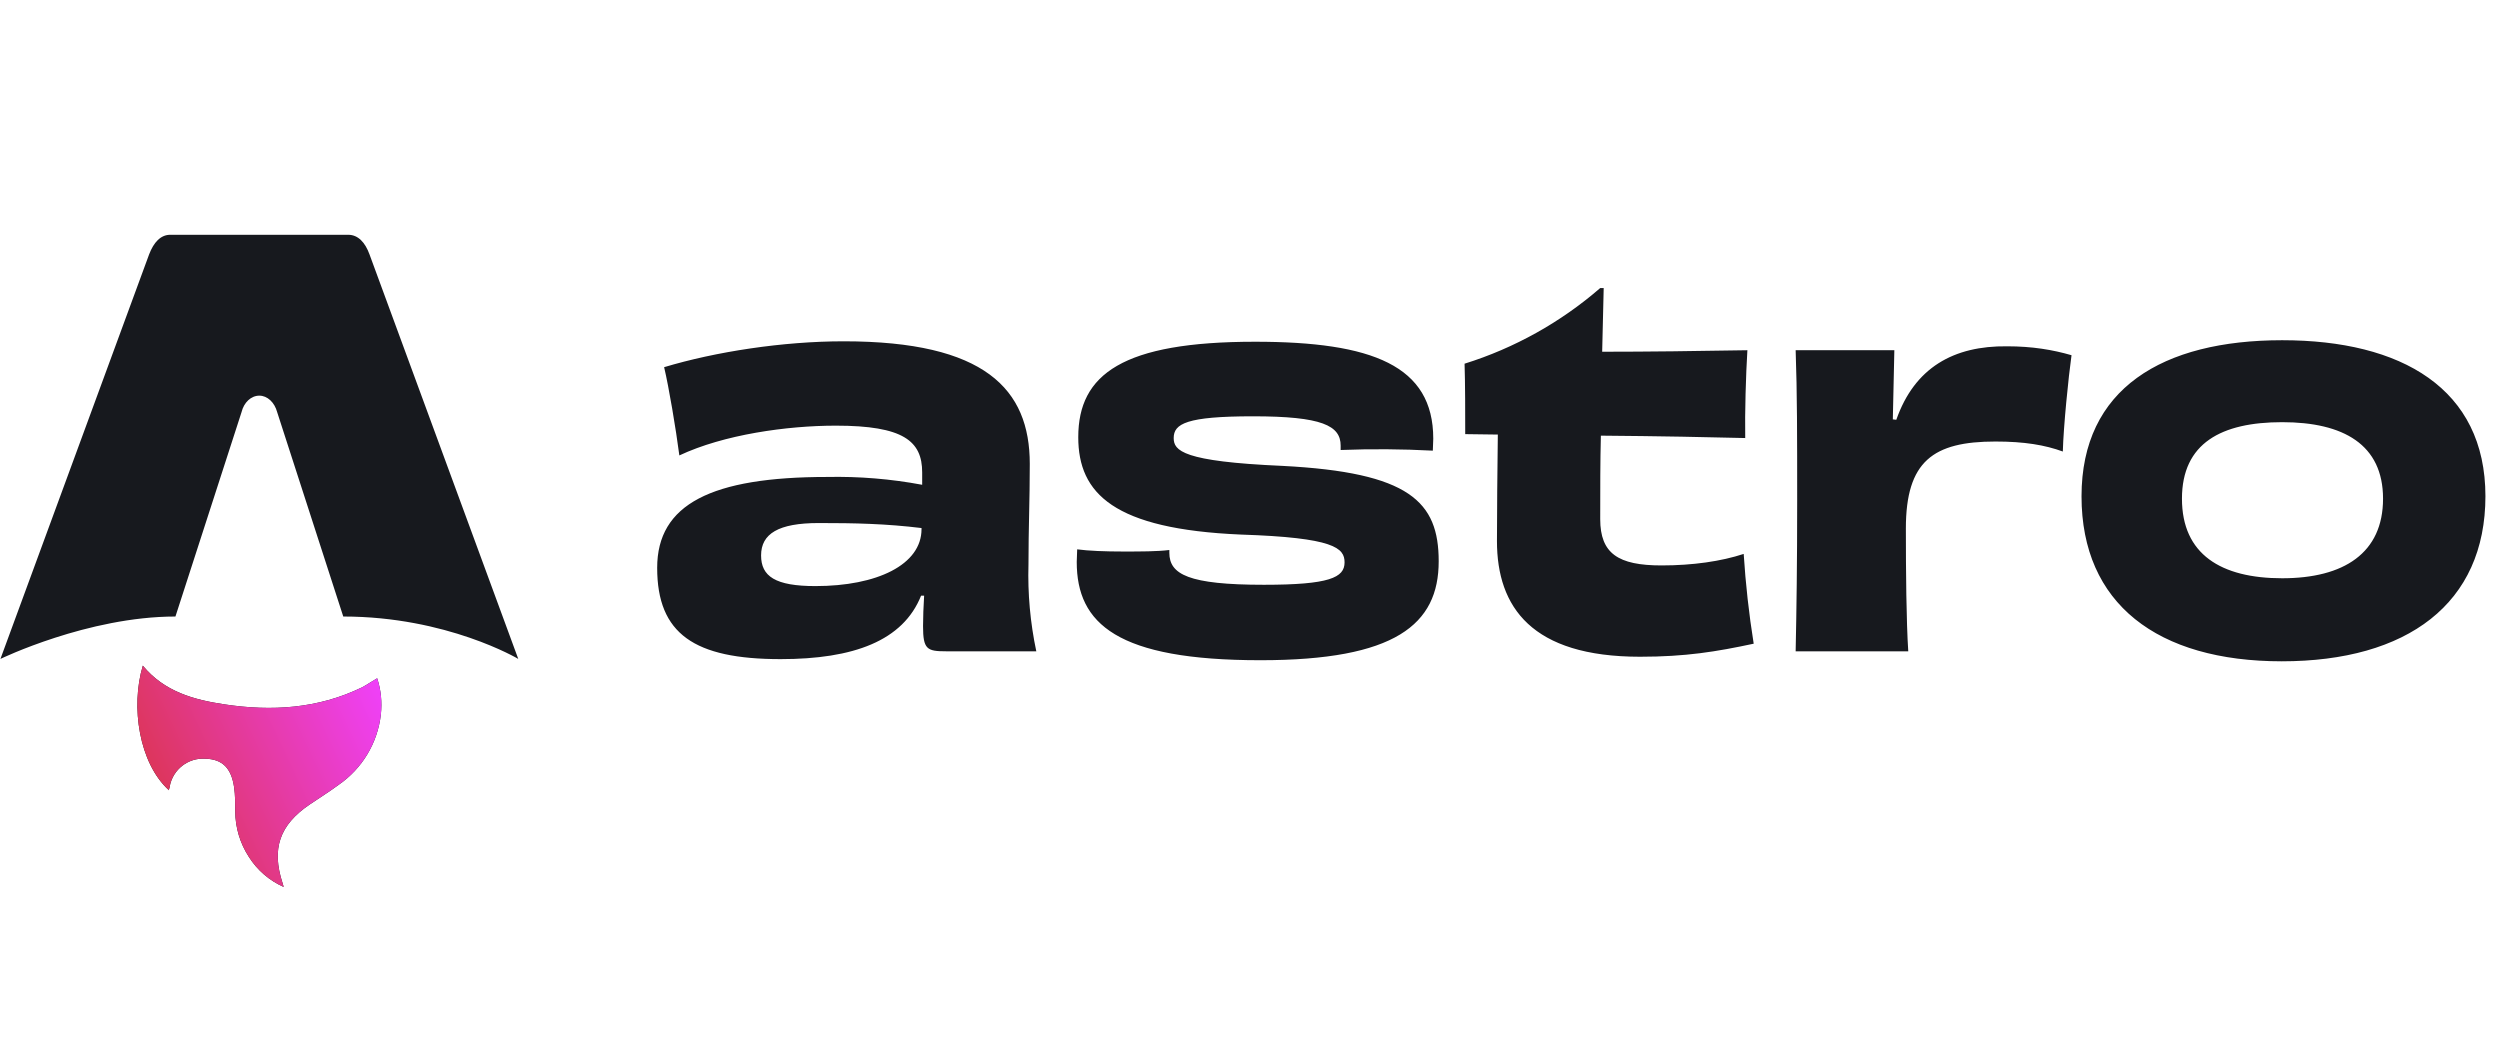
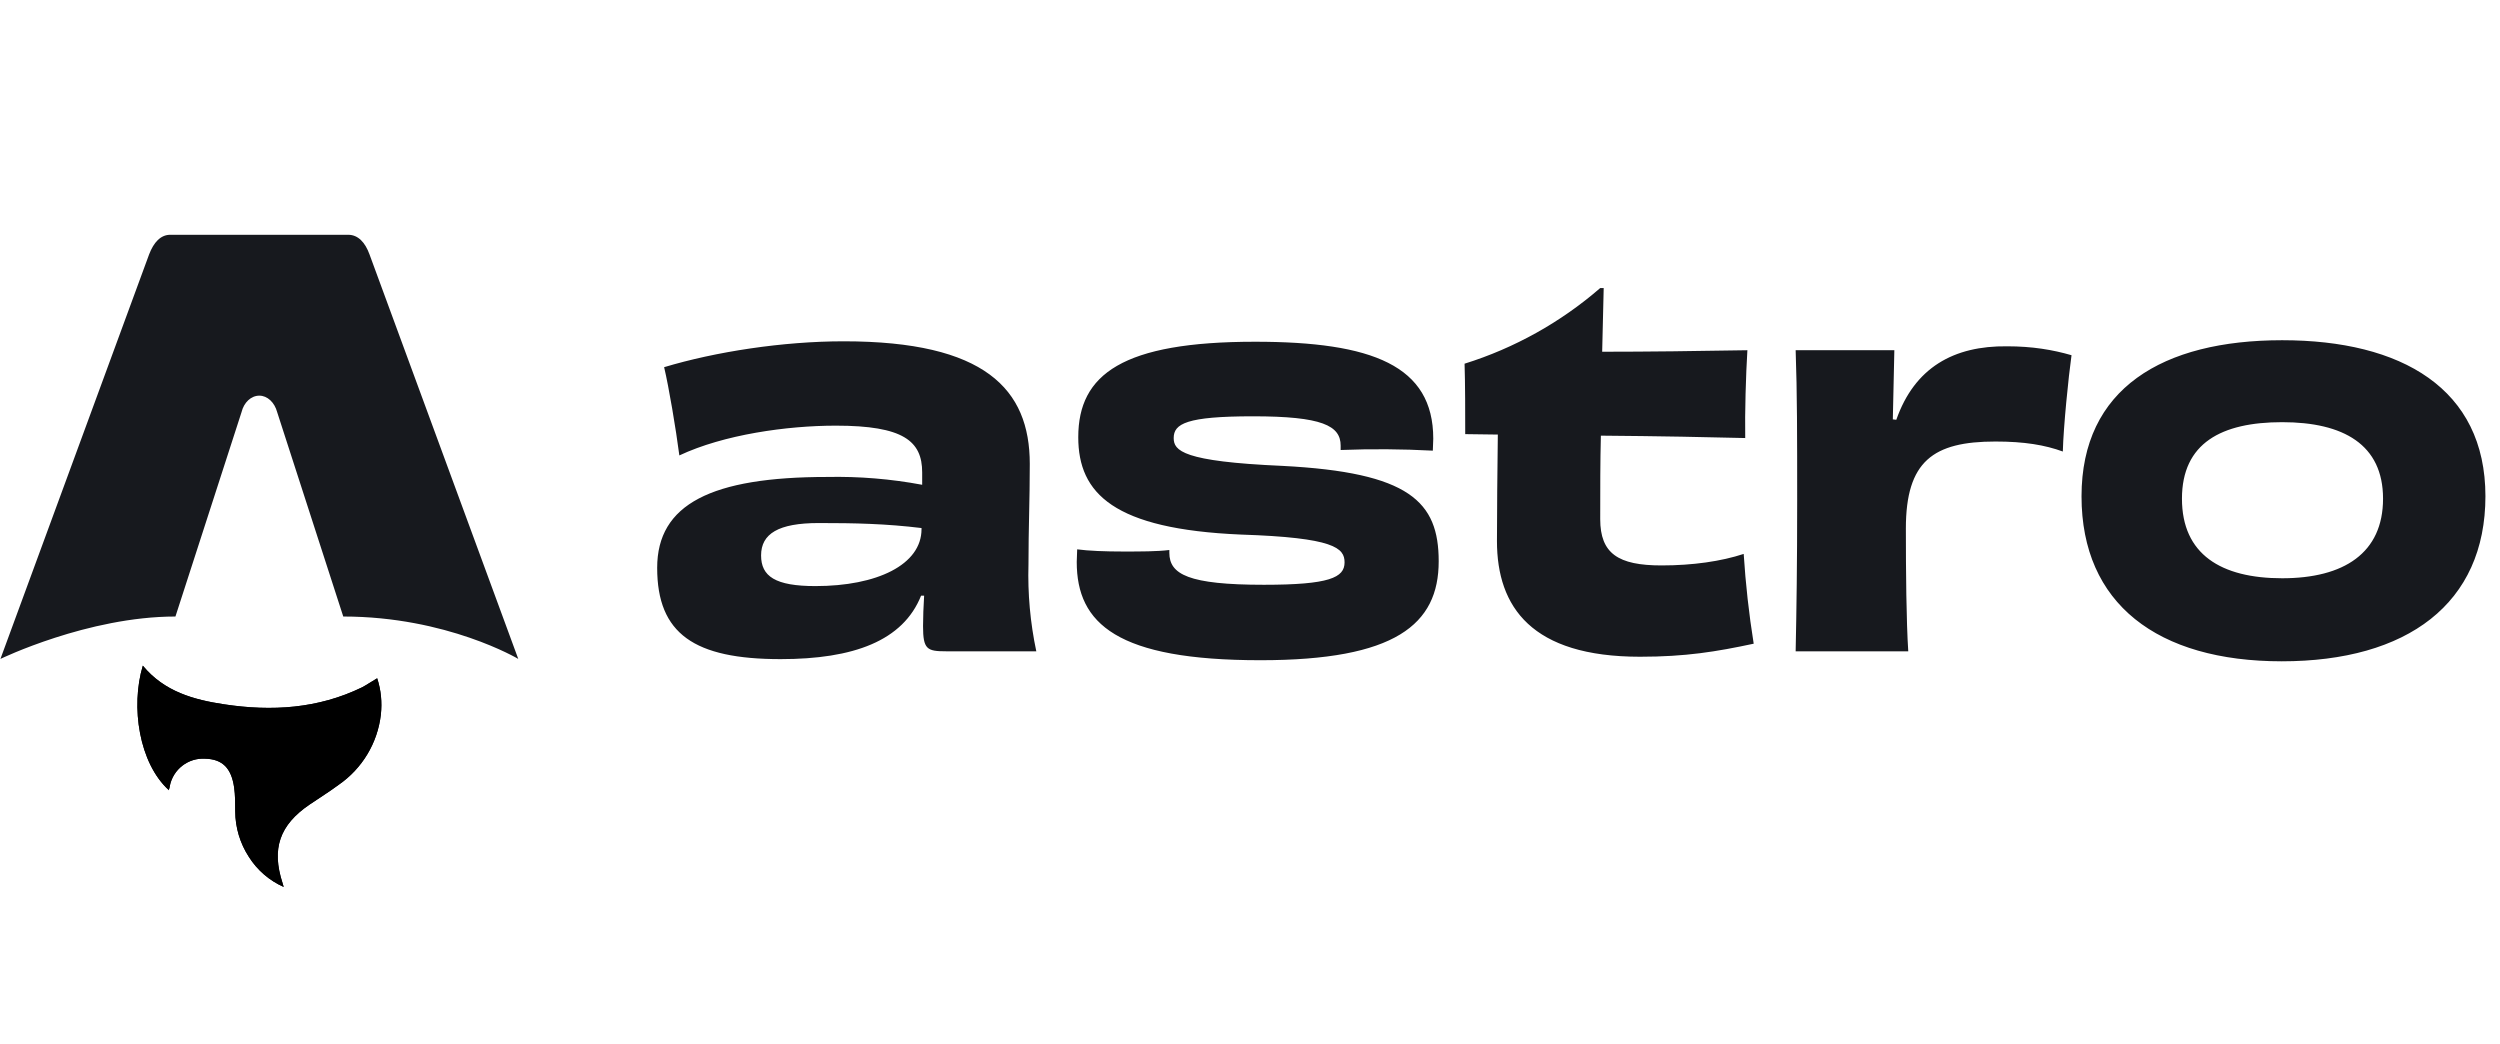
<svg xmlns="http://www.w3.org/2000/svg" fill="none" width="115" height="48">
  <path fill="#17191E" d="M7.77 36.35C6.4 35.11 6 32.51 6.57 30.62c.99 1.2 2.35 1.57 3.75 1.78 2.18.33 4.31.2 6.33-.78.23-.12.44-.27.7-.42.18.55.23 1.1.17 1.67a4.56 4.56 0 0 1-1.94 3.23c-.43.32-.9.61-1.34.91-1.38.94-1.76 2.03-1.24 3.62l.05.17a3.63 3.63 0 0 1-1.6-1.38 3.87 3.87 0 0 1-.63-2.1c0-.37 0-.74-.05-1.1-.13-.9-.55-1.3-1.33-1.32a1.56 1.56 0 0 0-1.63 1.26c0 .06-.03.12-.05.2Z" />
  <path fill="url(#a)" d="M7.77 36.35C6.4 35.11 6 32.51 6.57 30.62c.99 1.2 2.35 1.57 3.75 1.78 2.18.33 4.31.2 6.33-.78.23-.12.44-.27.7-.42.18.55.23 1.1.17 1.67a4.56 4.56 0 0 1-1.94 3.23c-.43.32-.9.61-1.34.91-1.38.94-1.76 2.03-1.24 3.62l.05.17a3.63 3.63 0 0 1-1.6-1.38 3.87 3.87 0 0 1-.63-2.1c0-.37 0-.74-.05-1.1-.13-.9-.55-1.3-1.33-1.32a1.56 1.56 0 0 0-1.63 1.26c0 .06-.03.12-.05.2Z" />
  <path fill="#17191E" d="M.02 30.31s4.02-1.95 8.05-1.95l3.04-9.4c.11-.45.44-.76.82-.76.37 0 .7.31.82.76l3.04 9.4c4.77 0 8.05 1.95 8.05 1.95L17 11.71c-.2-.56-.53-.91-.98-.91H7.83c-.44 0-.76.35-.97.9L.02 30.31Zm42.37-5.97c0 1.64-2.05 2.62-4.88 2.62-1.85 0-2.5-.45-2.5-1.41 0-1 .8-1.49 2.65-1.49 1.67 0 3.09.03 4.73.23v.05Zm.03-2.04a21.37 21.37 0 0 0-4.37-.36c-5.32 0-7.82 1.25-7.82 4.18 0 3.04 1.71 4.2 5.68 4.2 3.35 0 5.63-.84 6.46-2.92h.14c-.03.5-.05 1-.05 1.4 0 1.07.18 1.16 1.06 1.16h4.15a16.9 16.9 0 0 1-.36-4c0-1.67.06-2.93.06-4.62 0-3.45-2.07-5.64-8.56-5.64-2.8 0-5.9.48-8.26 1.19.22.93.54 2.83.7 4.06 2.04-.96 4.95-1.37 7.2-1.37 3.11 0 3.97.71 3.97 2.15v.57Zm11.37 3c-.56.07-1.33.07-2.12.07-.83 0-1.6-.03-2.12-.1l-.02.58c0 2.85 1.87 4.52 8.45 4.52 6.2 0 8.2-1.64 8.2-4.55 0-2.74-1.33-4.09-7.2-4.39-4.58-.2-4.99-.7-4.99-1.28 0-.66.59-1 3.65-1 3.18 0 4.03.43 4.03 1.35v.2a46.13 46.13 0 0 1 4.24.03l.02-.55c0-3.36-2.8-4.46-8.2-4.46-6.08 0-8.13 1.49-8.13 4.39 0 2.6 1.64 4.23 7.48 4.48 4.3.14 4.77.62 4.77 1.28 0 .7-.7 1.03-3.71 1.03-3.47 0-4.35-.48-4.35-1.47v-.13Zm19.82-12.05a17.5 17.5 0 0 1-6.24 3.48c.03.84.03 2.4.03 3.24l1.5.02c-.02 1.63-.04 3.6-.04 4.9 0 3.04 1.6 5.32 6.58 5.32 2.1 0 3.5-.23 5.23-.6a43.77 43.77 0 0 1-.46-4.13c-1.03.34-2.34.53-3.78.53-2 0-2.82-.55-2.82-2.13 0-1.37 0-2.65.03-3.84 2.57.02 5.13.07 6.64.11-.02-1.18.03-2.9.1-4.04-2.2.04-4.65.07-6.68.07l.07-2.93h-.16Zm13.46 6.04a767.33 767.33 0 0 1 .07-3.18H82.6c.07 1.96.07 3.98.07 6.92 0 2.95-.03 4.99-.07 6.93h5.18c-.09-1.37-.11-3.68-.11-5.65 0-3.1 1.26-4 4.12-4 1.33 0 2.28.16 3.1.46.03-1.16.26-3.43.4-4.43-.86-.25-1.81-.41-2.96-.41-2.46-.03-4.26.98-5.1 3.38l-.17-.02Zm22.55 3.65c0 2.5-1.8 3.66-4.64 3.66-2.81 0-4.61-1.1-4.61-3.66s1.82-3.52 4.61-3.52c2.82 0 4.64 1.03 4.64 3.52Zm4.71-.11c0-4.96-3.87-7.18-9.35-7.18-5.5 0-9.23 2.22-9.23 7.18 0 4.94 3.49 7.59 9.21 7.59 5.77 0 9.37-2.65 9.37-7.6Z" />
  <defs>
    <linearGradient id="a" x1="6.33" x2="19.43" y1="40.8" y2="34.6" gradientUnits="userSpaceOnUse">
-       <stop stop-color="#D83333" />
-       <stop offset="1" stop-color="#F041FF" />
+       <stop stopColor="#D83333" />
+       <stop offset="1" stopColor="#F041FF" />
    </linearGradient>
  </defs>
</svg>
